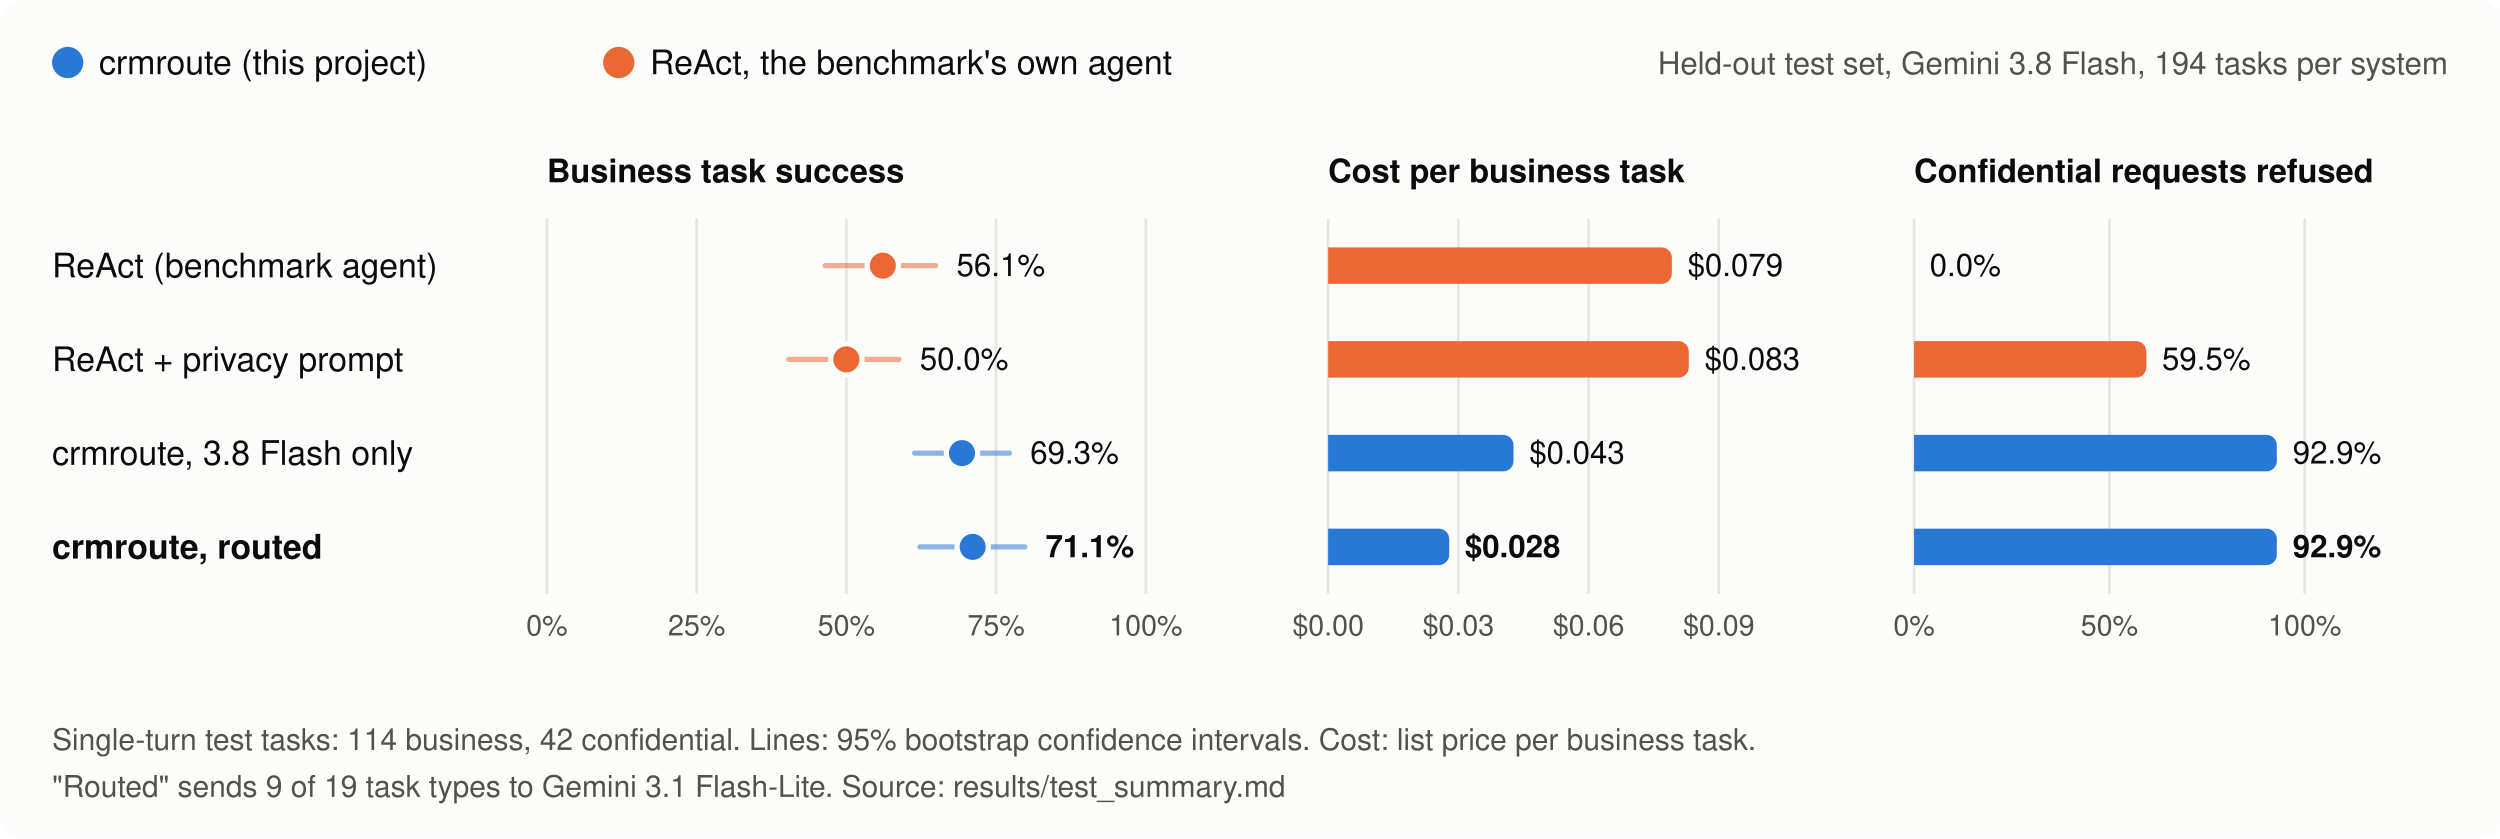
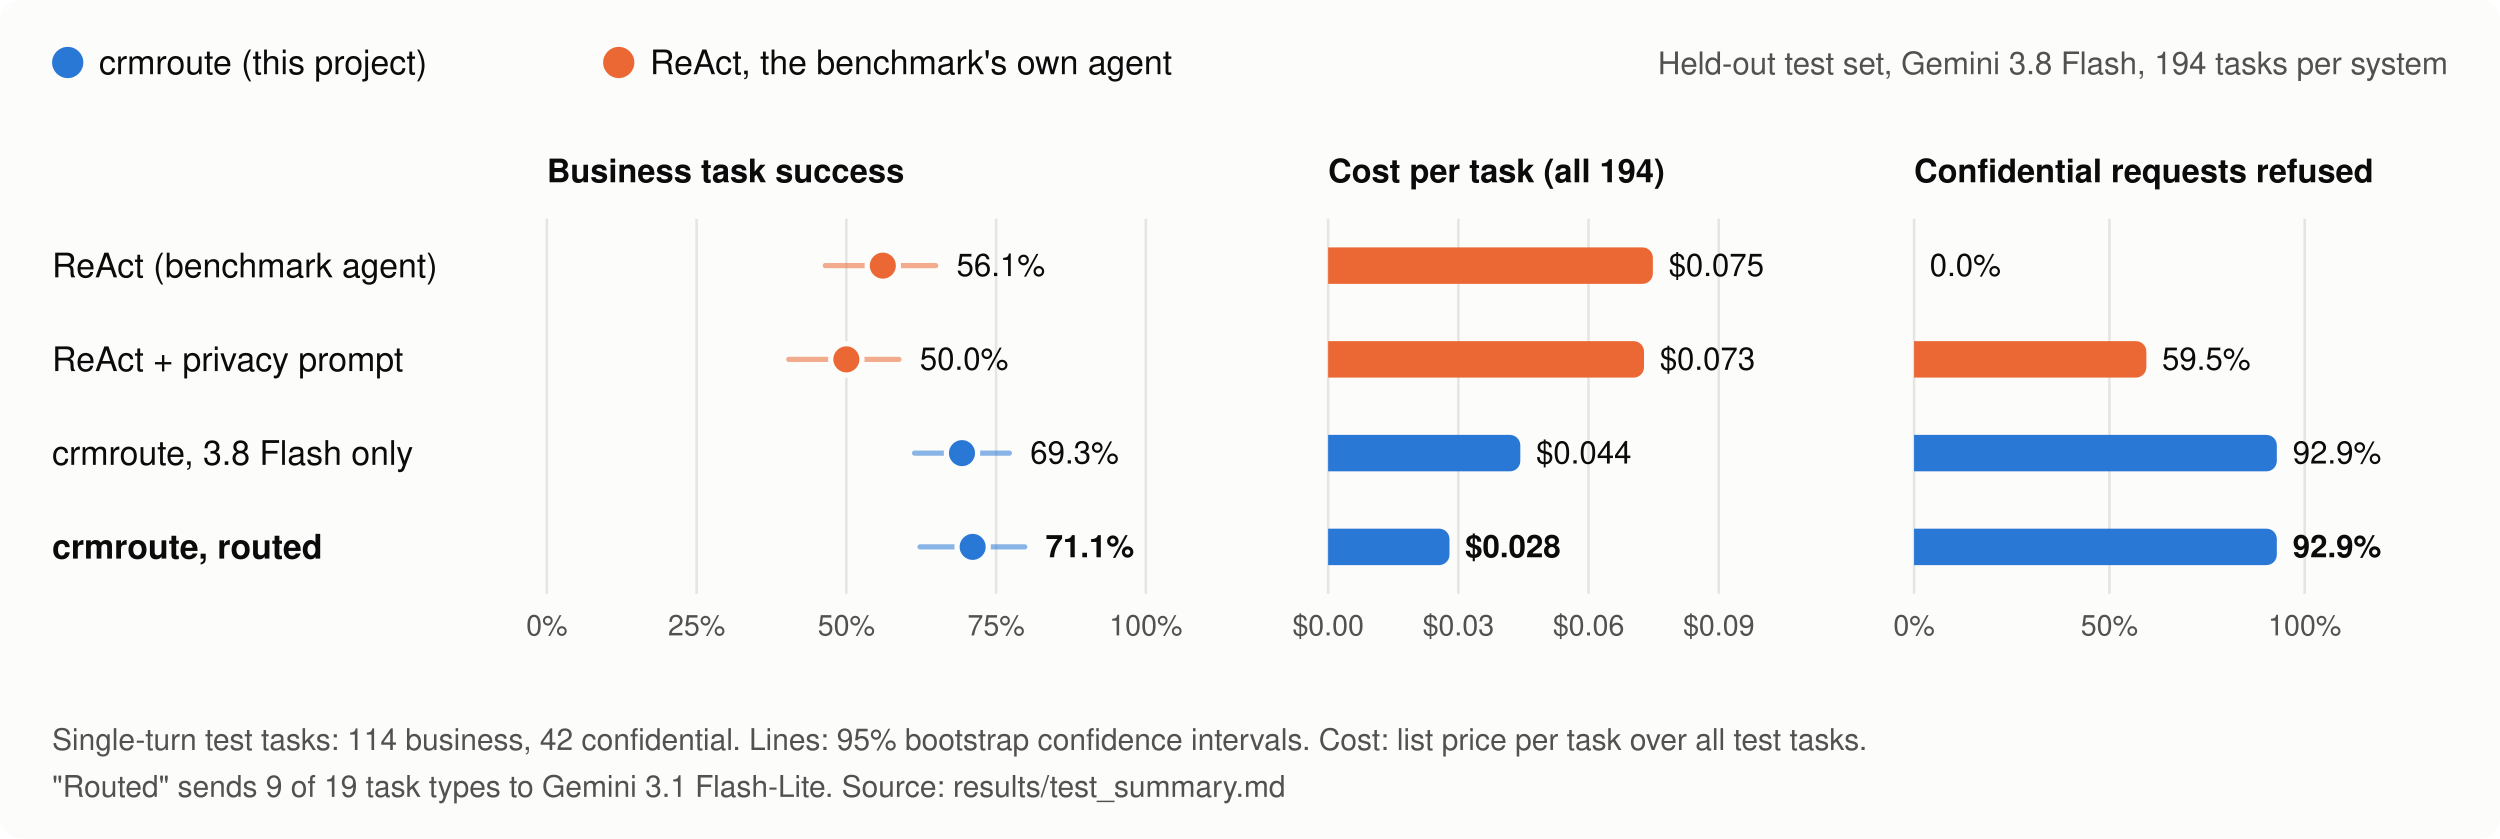
<svg xmlns="http://www.w3.org/2000/svg" width="960" height="322" viewBox="0 0 960 322" font-family="-apple-system, 'Segoe UI', Helvetica, Arial, sans-serif" role="img" aria-labelledby="t d">
  <rect width="960" height="322" rx="8" fill="#fcfcfb" />
  <circle cx="26" cy="24" r="6" fill="#2a78d6" />
  <text x="38" y="28.5" font-size="13" fill="#0b0b0b">crmroute (this project)</text>
  <circle cx="237.6" cy="24" r="6" fill="#eb6834" />
  <text x="249.6" y="28.5" font-size="13" fill="#0b0b0b">ReAct, the benchmark's own agent</text>
  <text x="940" y="28.5" font-size="12" text-anchor="end" fill="#52514e">Held-out test set, Gemini 3.8 Flash, 194 tasks per system</text>
  <text x="210" y="70" font-size="12.5" font-weight="600" fill="#0b0b0b">Business task success</text>
  <line x1="210.0" y1="84" x2="210.0" y2="228" stroke="#e6e5e1" stroke-width="1" />
  <text x="210.0" y="244" font-size="11" text-anchor="middle" fill="#52514e">0%</text>
  <line x1="267.5" y1="84" x2="267.5" y2="228" stroke="#e6e5e1" stroke-width="1" />
  <text x="267.5" y="244" font-size="11" text-anchor="middle" fill="#52514e">25%</text>
  <line x1="325.0" y1="84" x2="325.0" y2="228" stroke="#e6e5e1" stroke-width="1" />
  <text x="325.0" y="244" font-size="11" text-anchor="middle" fill="#52514e">50%</text>
  <line x1="382.5" y1="84" x2="382.5" y2="228" stroke="#e6e5e1" stroke-width="1" />
  <text x="382.5" y="244" font-size="11" text-anchor="middle" fill="#52514e">75%</text>
  <line x1="440.0" y1="84" x2="440.0" y2="228" stroke="#e6e5e1" stroke-width="1" />
  <text x="440.0" y="244" font-size="11" text-anchor="middle" fill="#52514e">100%</text>
-   <text x="510" y="70" font-size="12.5" font-weight="600" fill="#0b0b0b">Cost per business task</text>
+   <text x="510" y="70" font-size="12.5" font-weight="600" fill="#0b0b0b">Cost per task (all 194)</text>
  <line x1="510.0" y1="84" x2="510.0" y2="228" stroke="#e6e5e1" stroke-width="1" />
  <text x="510.0" y="244" font-size="11" text-anchor="middle" fill="#52514e">$0.00</text>
  <line x1="560.0" y1="84" x2="560.0" y2="228" stroke="#e6e5e1" stroke-width="1" />
  <text x="560.0" y="244" font-size="11" text-anchor="middle" fill="#52514e">$0.03</text>
  <line x1="610.0" y1="84" x2="610.0" y2="228" stroke="#e6e5e1" stroke-width="1" />
  <text x="610.0" y="244" font-size="11" text-anchor="middle" fill="#52514e">$0.06</text>
  <line x1="660.0" y1="84" x2="660.0" y2="228" stroke="#e6e5e1" stroke-width="1" />
  <text x="660.0" y="244" font-size="11" text-anchor="middle" fill="#52514e">$0.09</text>
  <text x="735" y="70" font-size="12.5" font-weight="600" fill="#0b0b0b">Confidential requests refused</text>
  <line x1="735.0" y1="84" x2="735.0" y2="228" stroke="#e6e5e1" stroke-width="1" />
  <text x="735.0" y="244" font-size="11" text-anchor="middle" fill="#52514e">0%</text>
  <line x1="810.0" y1="84" x2="810.0" y2="228" stroke="#e6e5e1" stroke-width="1" />
  <text x="810.0" y="244" font-size="11" text-anchor="middle" fill="#52514e">50%</text>
  <line x1="885.0" y1="84" x2="885.0" y2="228" stroke="#e6e5e1" stroke-width="1" />
  <text x="885.0" y="244" font-size="11" text-anchor="middle" fill="#52514e">100%</text>
  <text x="20" y="106.5" font-size="13" fill="#0b0b0b">ReAct (benchmark agent)</text>
  <line x1="316.9" y1="102" x2="359.3" y2="102" stroke="#eb6834" stroke-width="2" stroke-linecap="round" opacity="0.55" />
  <circle cx="339.0" cy="102" r="6" fill="#eb6834" stroke="#fcfcfb" stroke-width="2" />
  <text x="367.3" y="106" font-size="12" fill="#0b0b0b">56.1%</text>
-   <path d="M510.0,95.0 h128.0 a4.0,4.0 0 0 1 4.0,4.0 v6.0 a4.0,4.0 0 0 1 -4.0,4.0 h-128.0 z" fill="#eb6834" />
-   <text x="648.0" y="106" font-size="12" fill="#0b0b0b">$0.079</text>
+   <path d="M510.0,95.0 h120.7 a4.0,4.0 0 0 1 4.0,4.0 v6.0 a4.0,4.0 0 0 1 -4.0,4.0 h-120.7 z" fill="#eb6834" />
+   <text x="640.7" y="106" font-size="12" fill="#0b0b0b">$0.075</text>
  <text x="741.0" y="106" font-size="12" fill="#0b0b0b">0.0%</text>
  <text x="20" y="142.5" font-size="13" fill="#0b0b0b">ReAct + privacy prompt</text>
  <line x1="302.9" y1="138" x2="345.2" y2="138" stroke="#eb6834" stroke-width="2" stroke-linecap="round" opacity="0.55" />
  <circle cx="325.0" cy="138" r="6" fill="#eb6834" stroke="#fcfcfb" stroke-width="2" />
  <text x="353.2" y="142" font-size="12" fill="#0b0b0b">50.0%</text>
-   <path d="M510.0,131.0 h134.5 a4.0,4.0 0 0 1 4.0,4.0 v6.0 a4.0,4.0 0 0 1 -4.0,4.0 h-134.5 z" fill="#eb6834" />
-   <text x="654.5" y="142" font-size="12" fill="#0b0b0b">$0.083</text>
+   <path d="M510.0,131.0 h117.3 a4.0,4.0 0 0 1 4.0,4.0 v6.0 a4.0,4.0 0 0 1 -4.0,4.0 h-117.3 z" fill="#eb6834" />
+   <text x="637.3" y="142" font-size="12" fill="#0b0b0b">$0.073</text>
  <path d="M735.0,131.0 h85.2 a4.0,4.0 0 0 1 4.0,4.0 v6.0 a4.0,4.0 0 0 1 -4.0,4.0 h-85.2 z" fill="#eb6834" />
  <text x="830.2" y="142" font-size="12" fill="#0b0b0b">59.5%</text>
  <text x="20" y="178.5" font-size="13" fill="#0b0b0b">crmroute, 3.8 Flash only</text>
  <line x1="351.2" y1="174" x2="387.6" y2="174" stroke="#2a78d6" stroke-width="2" stroke-linecap="round" opacity="0.55" />
  <circle cx="369.4" cy="174" r="6" fill="#2a78d6" stroke="#fcfcfb" stroke-width="2" />
  <text x="395.6" y="178" font-size="12" fill="#0b0b0b">69.3%</text>
-   <path d="M510.0,167.0 h67.2 a4.0,4.0 0 0 1 4.0,4.0 v6.0 a4.0,4.0 0 0 1 -4.0,4.0 h-67.2 z" fill="#2a78d6" />
-   <text x="587.2" y="178" font-size="12" fill="#0b0b0b">$0.043</text>
+   <path d="M510.0,167.0 h69.8 a4.0,4.0 0 0 1 4.0,4.0 v6.0 a4.0,4.0 0 0 1 -4.0,4.0 h-69.8 z" fill="#2a78d6" />
+   <text x="589.8" y="178" font-size="12" fill="#0b0b0b">$0.044</text>
  <path d="M735.0,167.0 h135.3 a4.0,4.0 0 0 1 4.0,4.0 v6.0 a4.0,4.0 0 0 1 -4.0,4.0 h-135.3 z" fill="#2a78d6" />
  <text x="880.4" y="178" font-size="12" fill="#0b0b0b">92.9%</text>
  <text x="20" y="214.5" font-size="13" font-weight="600" fill="#0b0b0b">crmroute, routed</text>
  <line x1="353.3" y1="210" x2="393.5" y2="210" stroke="#2a78d6" stroke-width="2" stroke-linecap="round" opacity="0.55" />
  <circle cx="373.5" cy="210" r="6" fill="#2a78d6" stroke="#fcfcfb" stroke-width="2" />
  <text x="401.5" y="214" font-size="12" font-weight="600" fill="#0b0b0b">71.1%</text>
-   <path d="M510.0,203.0 h42.5 a4.0,4.0 0 0 1 4.0,4.0 v6.0 a4.0,4.0 0 0 1 -4.0,4.0 h-42.5 z" fill="#2a78d6" />
-   <text x="562.5" y="214" font-size="12" font-weight="600" fill="#0b0b0b">$0.028</text>
+   <path d="M510.0,203.0 h42.6 a4.0,4.0 0 0 1 4.0,4.0 v6.0 a4.0,4.0 0 0 1 -4.0,4.0 h-42.6 z" fill="#2a78d6" />
+   <text x="562.6" y="214" font-size="12" font-weight="600" fill="#0b0b0b">$0.028</text>
  <path d="M735.0,203.0 h135.3 a4.0,4.0 0 0 1 4.0,4.0 v6.0 a4.0,4.0 0 0 1 -4.0,4.0 h-135.3 z" fill="#2a78d6" />
  <text x="880.4" y="214" font-size="12" font-weight="600" fill="#0b0b0b">92.9%</text>
-   <text x="20" y="288" font-size="11.5" fill="#52514e">Single-turn test tasks: 114 business, 42 confidential. Lines: 95% bootstrap confidence intervals. Cost: list price per business task.</text>
+   <text x="20" y="288" font-size="11.5" fill="#52514e">Single-turn test tasks: 114 business, 42 confidential. Lines: 95% bootstrap confidence intervals. Cost: list price per task over all test tasks.</text>
  <text x="20" y="306" font-size="11.5" fill="#52514e">"Routed" sends 9 of 19 task types to Gemini 3.1 Flash-Lite. Source: results/test_summary.md</text>
</svg>
